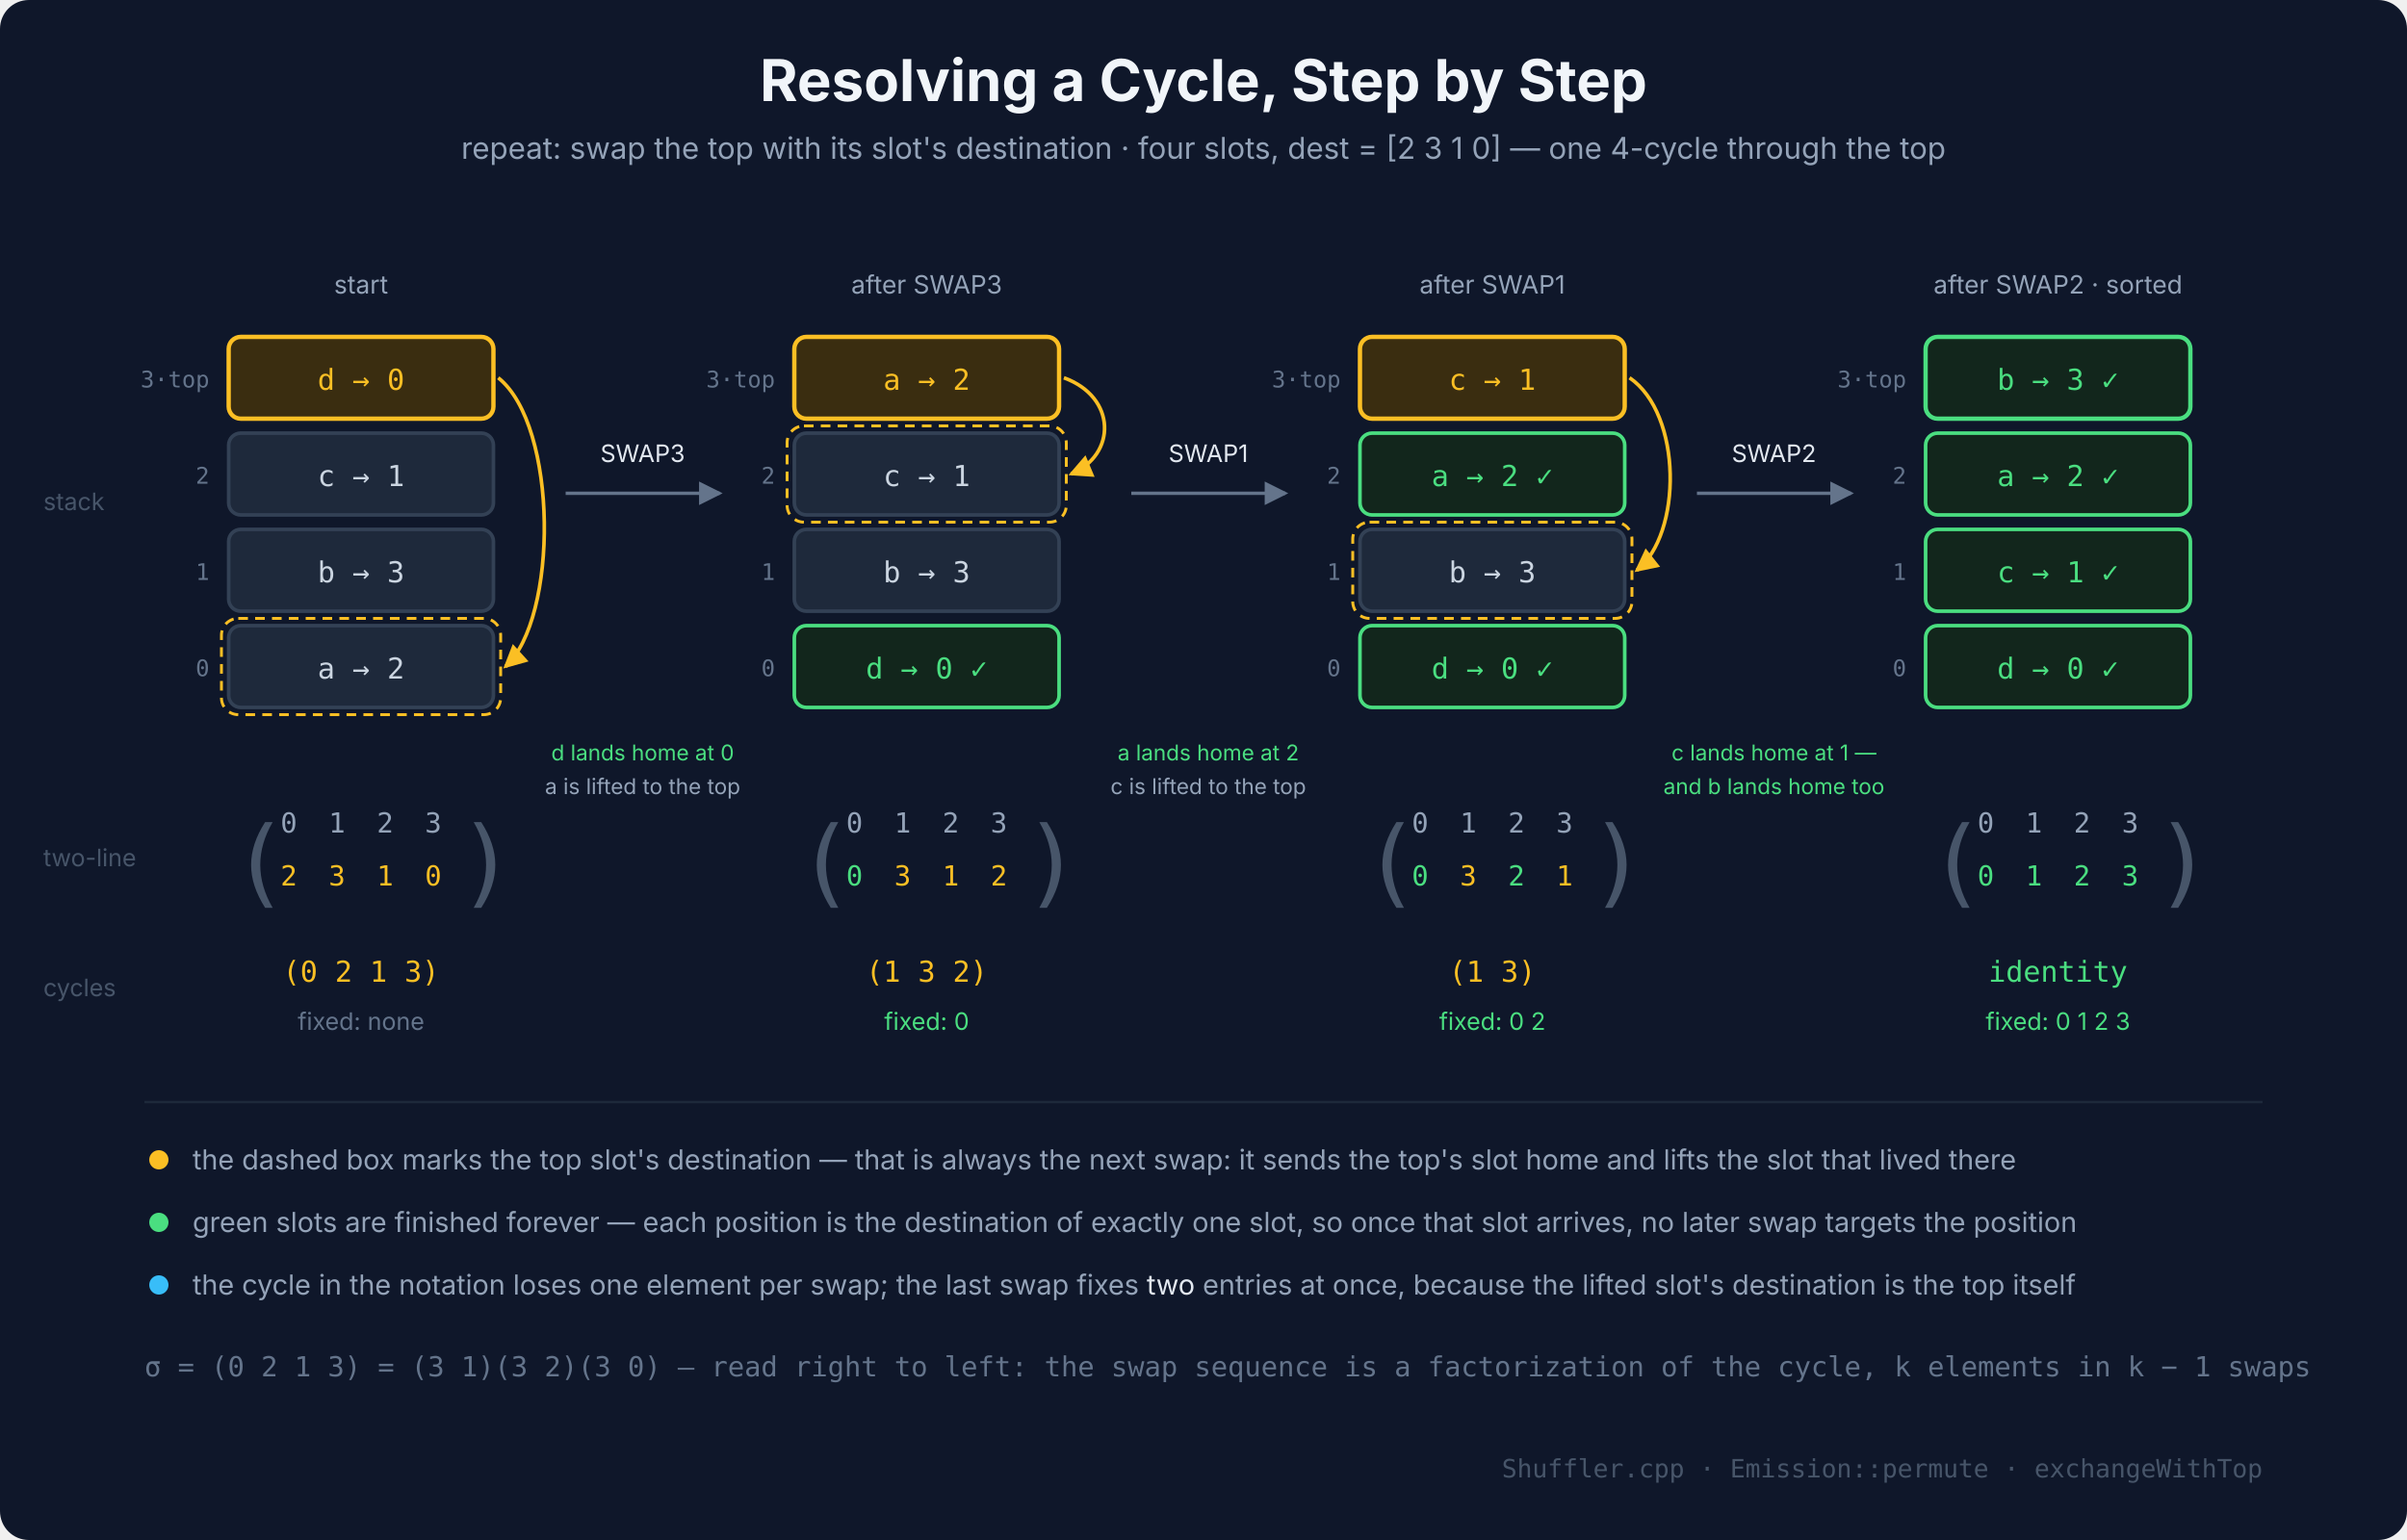
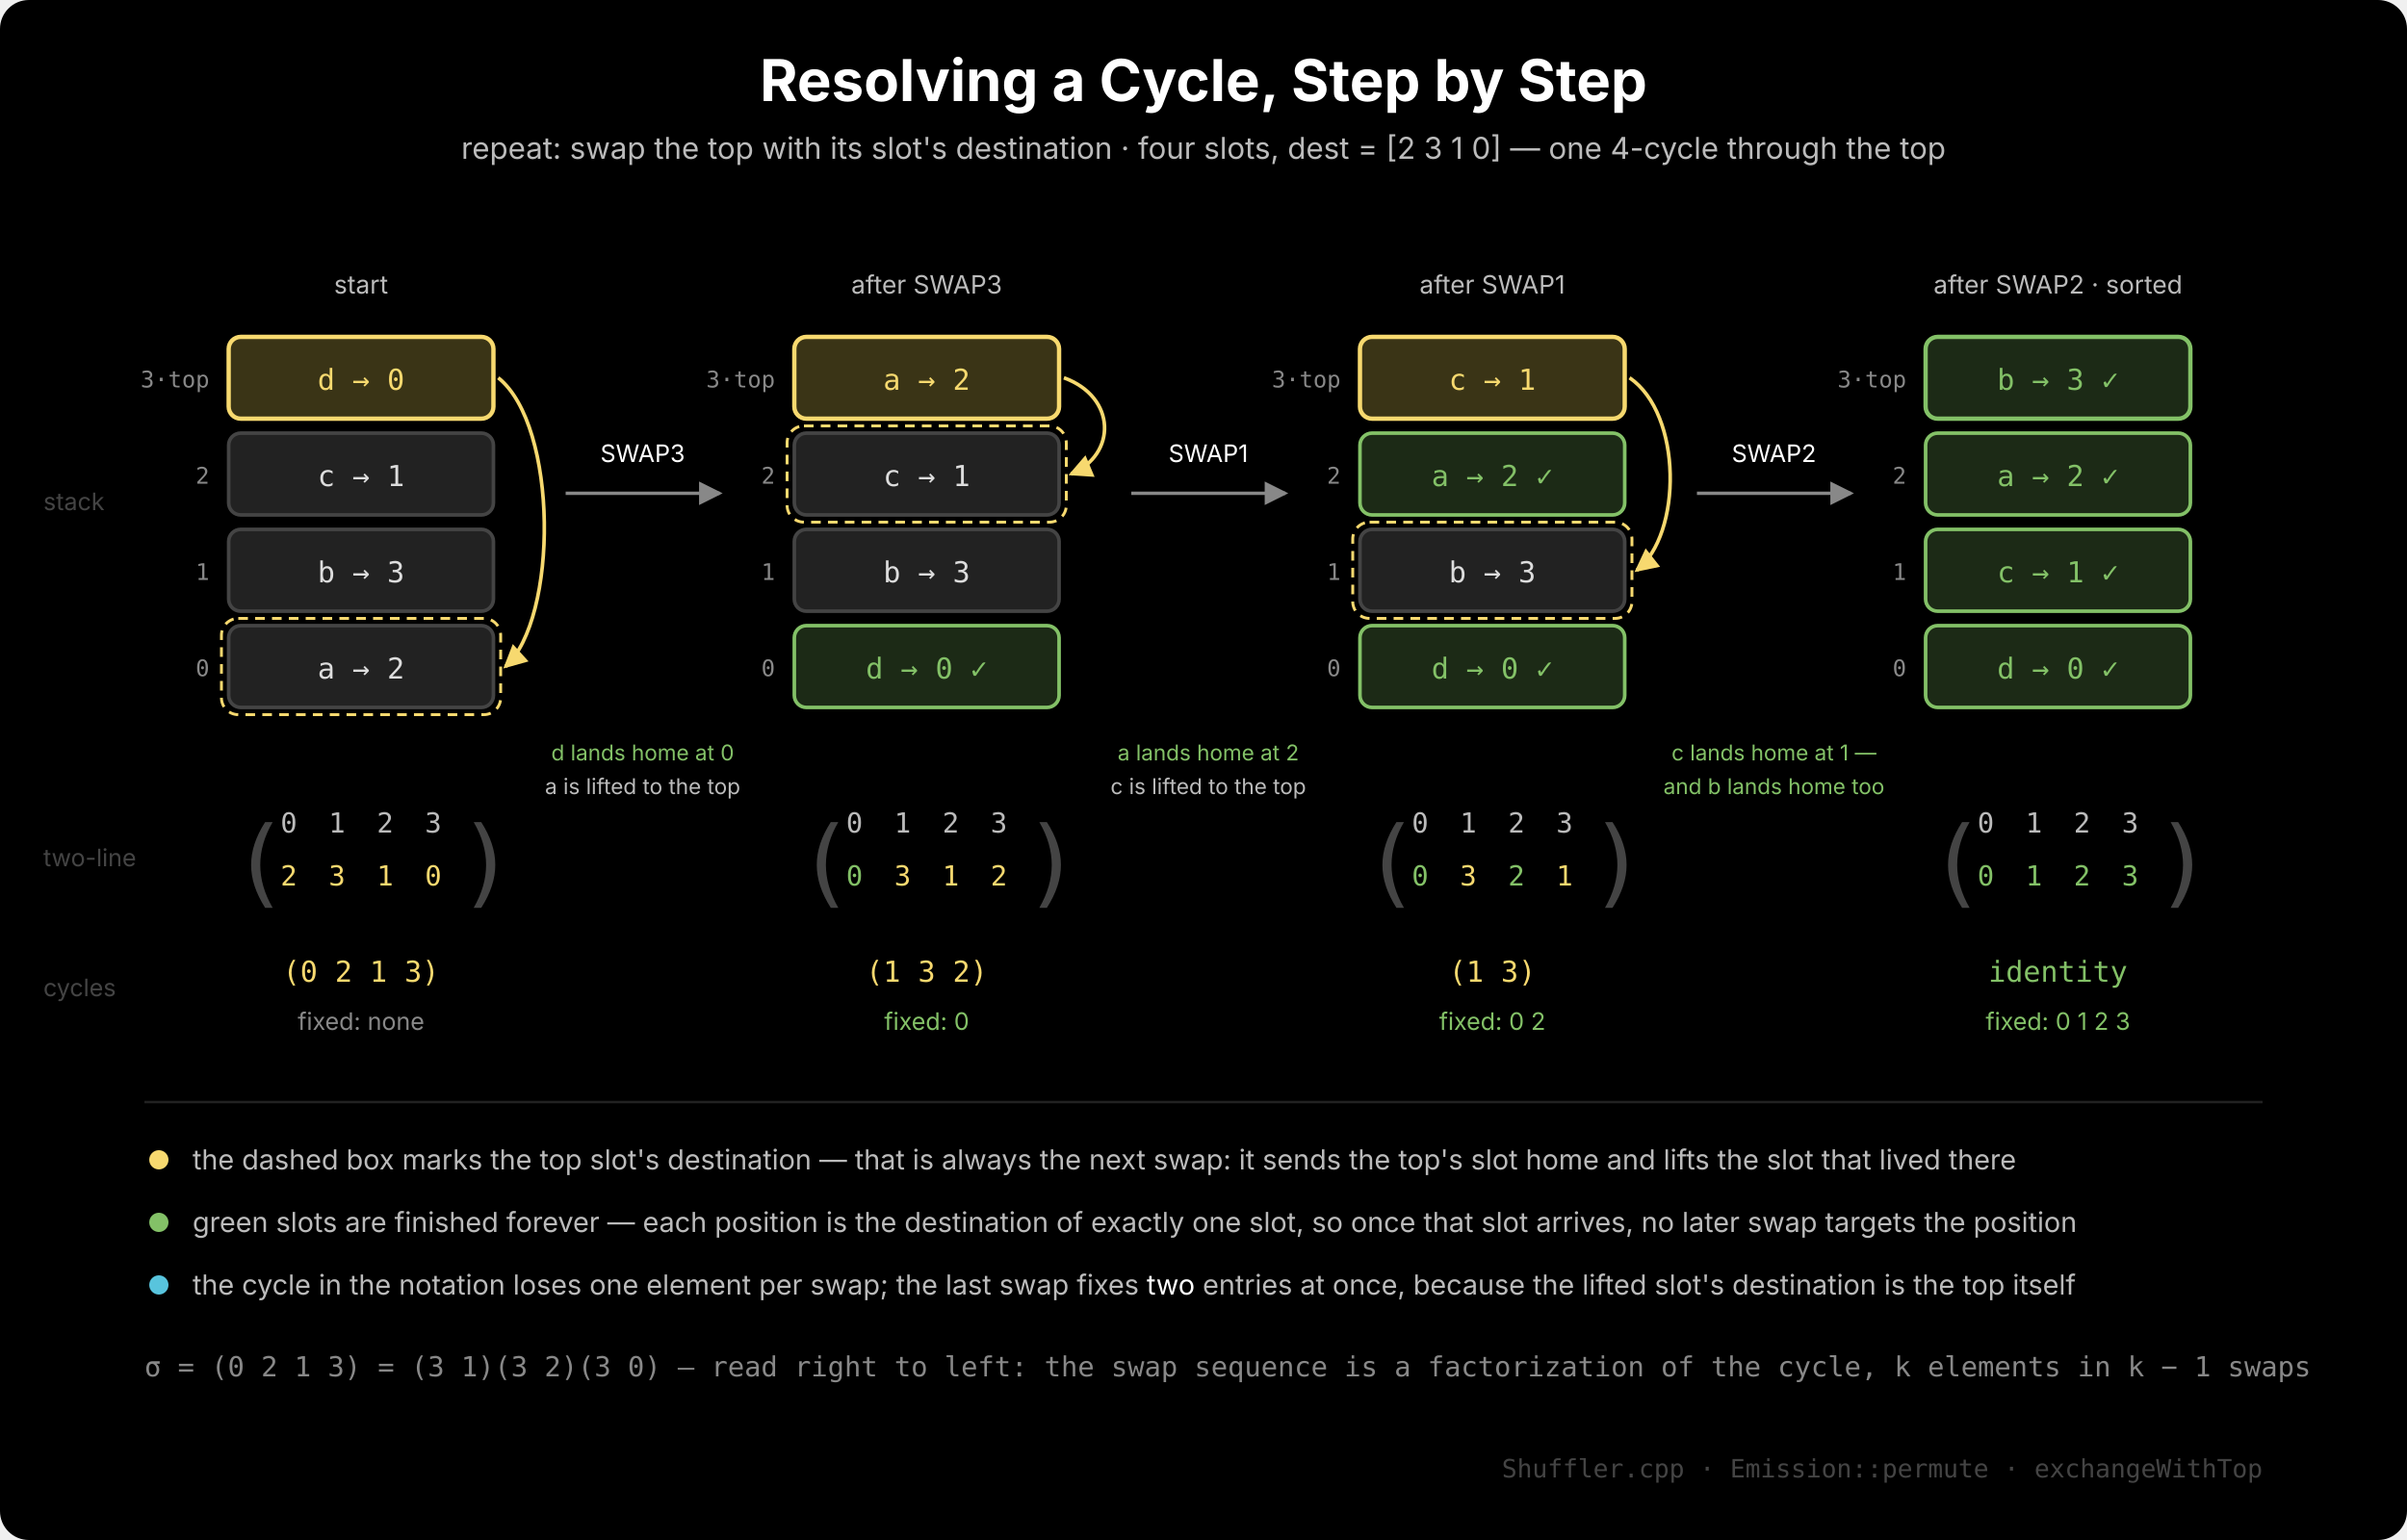
<svg xmlns="http://www.w3.org/2000/svg" width="1000" height="640" viewBox="0 0 1000 640" font-family="system-ui, -apple-system, 'Segoe UI', sans-serif">
  <defs>
    <marker id="rA" viewBox="0 0 8 8" markerWidth="6.5" markerHeight="6.5" refX="7" refY="4" orient="auto">
-       <path d="M0,0 L8,4 L0,8 z" fill="#fbbf24" />
+       <path d="M0,0 L8,4 L0,8 z" fill="#f7d96f" />
    </marker>
    <marker id="rS" viewBox="0 0 8 8" markerWidth="7" markerHeight="7" refX="7" refY="4" orient="auto">
-       <path d="M0,0 L8,4 L0,8 z" fill="#64748b" />
+       <path d="M0,0 L8,4 L0,8 z" fill="#888888" />
    </marker>
  </defs>
-   <rect width="1000" height="640" rx="12" fill="#0f172a" />
-   <text x="500" y="42" text-anchor="middle" font-size="24" font-weight="700" fill="#f1f5f9">Resolving a Cycle, Step by Step</text>
-   <text x="500" y="66" text-anchor="middle" font-size="12.5" fill="#94a3b8">repeat: swap the top with its slot's destination · four slots, dest = [2 3 1 0] — one 4-cycle through the top</text>
-   <g font-size="10" fill="#475569">
+   <rect width="1000" height="640" rx="12" fill="#000000" />
+   <text x="500" y="42" text-anchor="middle" font-size="24" font-weight="700" fill="#ffffff">Resolving a Cycle, Step by Step</text>
+   <text x="500" y="66" text-anchor="middle" font-size="12.5" fill="#bbbbbb">repeat: swap the top with its slot's destination · four slots, dest = [2 3 1 0] — one 4-cycle through the top</text>
+   <g font-size="10" fill="#444444">
    <text x="18" y="212">stack</text>
    <text x="18" y="360">two-line</text>
    <text x="18" y="414">cycles</text>
  </g>
-   <g font-size="10.5" fill="#94a3b8" text-anchor="middle">
+   <g font-size="10.5" fill="#bbbbbb" text-anchor="middle">
    <text x="150" y="122">start</text>
    <text x="385" y="122">after SWAP3</text>
    <text x="620" y="122">after SWAP1</text>
    <text x="855" y="122">after SWAP2 · sorted</text>
  </g>
-   <g font-size="9.5" fill="#64748b" text-anchor="end" font-family="ui-monospace, 'SF Mono', Menlo, monospace">
+   <g font-size="9.5" fill="#888888" text-anchor="end" font-family="ui-monospace, 'SF Mono', Menlo, monospace">
    <text x="87" y="161">3·top</text>
    <text x="87" y="201">2</text>
    <text x="87" y="241">1</text>
    <text x="87" y="281">0</text>
  </g>
  <g font-family="ui-monospace, 'SF Mono', Menlo, monospace" font-size="12" text-anchor="middle">
-     <rect x="95" y="140" width="110" height="34" rx="5" fill="#3a2d10" stroke="#fbbf24" stroke-width="1.8" />
-     <text x="150" y="162" fill="#fbbf24">d → 0</text>
-     <rect x="95" y="180" width="110" height="34" rx="5" fill="#1e293b" stroke="#334155" stroke-width="1.5" />
-     <text x="150" y="202" fill="#cbd5e1">c → 1</text>
-     <rect x="95" y="220" width="110" height="34" rx="5" fill="#1e293b" stroke="#334155" stroke-width="1.5" />
-     <text x="150" y="242" fill="#cbd5e1">b → 3</text>
-     <rect x="92" y="257" width="116" height="40" rx="7" fill="none" stroke="#fbbf24" stroke-width="1.2" stroke-dasharray="4 3" />
-     <rect x="95" y="260" width="110" height="34" rx="5" fill="#1e293b" stroke="#334155" stroke-width="1.5" />
-     <text x="150" y="282" fill="#cbd5e1">a → 2</text>
+     <rect x="95" y="140" width="110" height="34" rx="5" fill="#3a3416" stroke="#f7d96f" stroke-width="1.8" />
+     <text x="150" y="162" fill="#f7d96f">d → 0</text>
+     <rect x="95" y="180" width="110" height="34" rx="5" fill="#222222" stroke="#444444" stroke-width="1.5" />
+     <text x="150" y="202" fill="#dddddd">c → 1</text>
+     <rect x="95" y="220" width="110" height="34" rx="5" fill="#222222" stroke="#444444" stroke-width="1.5" />
+     <text x="150" y="242" fill="#dddddd">b → 3</text>
+     <rect x="92" y="257" width="116" height="40" rx="7" fill="none" stroke="#f7d96f" stroke-width="1.2" stroke-dasharray="4 3" />
+     <rect x="95" y="260" width="110" height="34" rx="5" fill="#222222" stroke="#444444" stroke-width="1.5" />
+     <text x="150" y="282" fill="#dddddd">a → 2</text>
  </g>
-   <path d="M 207 157 C 232 177, 232 257, 210 277" fill="none" stroke="#fbbf24" stroke-width="1.5" marker-end="url(#rA)" />
+   <path d="M 207 157 C 232 177, 232 257, 210 277" fill="none" stroke="#f7d96f" stroke-width="1.5" marker-end="url(#rA)" />
  <g font-family="ui-monospace, 'SF Mono', Menlo, monospace">
-     <text x="96" y="372" font-size="40" fill="#475569">(</text>
-     <text x="190" y="372" font-size="40" fill="#475569">)</text>
-     <g font-size="11.5" text-anchor="middle" fill="#94a3b8">
+     <text x="96" y="372" font-size="40" fill="#444444">(</text>
+     <text x="190" y="372" font-size="40" fill="#444444">)</text>
+     <g font-size="11.5" text-anchor="middle" fill="#bbbbbb">
      <text x="120" y="346">0</text>
      <text x="140" y="346">1</text>
      <text x="160" y="346">2</text>
      <text x="180" y="346">3</text>
    </g>
-     <g font-size="11.5" text-anchor="middle" fill="#fbbf24">
+     <g font-size="11.5" text-anchor="middle" fill="#f7d96f">
      <text x="120" y="368">2</text>
      <text x="140" y="368">3</text>
      <text x="160" y="368">1</text>
      <text x="180" y="368">0</text>
    </g>
  </g>
-   <text x="150" y="408" text-anchor="middle" font-family="ui-monospace, 'SF Mono', Menlo, monospace" font-size="12" fill="#fbbf24">(0 2 1 3)</text>
-   <text x="150" y="428" text-anchor="middle" font-size="10" fill="#64748b">fixed: none</text>
-   <text x="267" y="192" text-anchor="middle" font-size="10" fill="#e2e8f0">SWAP3</text>
-   <line x1="235" y1="205" x2="299" y2="205" stroke="#64748b" stroke-width="1.4" marker-end="url(#rS)" />
-   <text x="267" y="316" text-anchor="middle" font-size="9" fill="#4ade80">d lands home at 0</text>
-   <text x="267" y="330" text-anchor="middle" font-size="9" fill="#94a3b8">a is lifted to the top</text>
-   <g font-size="9.5" fill="#64748b" text-anchor="end" font-family="ui-monospace, 'SF Mono', Menlo, monospace">
+   <text x="150" y="408" text-anchor="middle" font-family="ui-monospace, 'SF Mono', Menlo, monospace" font-size="12" fill="#f7d96f">(0 2 1 3)</text>
+   <text x="150" y="428" text-anchor="middle" font-size="10" fill="#888888">fixed: none</text>
+   <text x="267" y="192" text-anchor="middle" font-size="10" fill="#ffffff">SWAP3</text>
+   <line x1="235" y1="205" x2="299" y2="205" stroke="#888888" stroke-width="1.4" marker-end="url(#rS)" />
+   <text x="267" y="316" text-anchor="middle" font-size="9" fill="#83c167">d lands home at 0</text>
+   <text x="267" y="330" text-anchor="middle" font-size="9" fill="#bbbbbb">a is lifted to the top</text>
+   <g font-size="9.5" fill="#888888" text-anchor="end" font-family="ui-monospace, 'SF Mono', Menlo, monospace">
    <text x="322" y="161">3·top</text>
    <text x="322" y="201">2</text>
    <text x="322" y="241">1</text>
    <text x="322" y="281">0</text>
  </g>
  <g font-family="ui-monospace, 'SF Mono', Menlo, monospace" font-size="12" text-anchor="middle">
-     <rect x="330" y="140" width="110" height="34" rx="5" fill="#3a2d10" stroke="#fbbf24" stroke-width="1.8" />
-     <text x="385" y="162" fill="#fbbf24">a → 2</text>
-     <rect x="327" y="177" width="116" height="40" rx="7" fill="none" stroke="#fbbf24" stroke-width="1.2" stroke-dasharray="4 3" />
-     <rect x="330" y="180" width="110" height="34" rx="5" fill="#1e293b" stroke="#334155" stroke-width="1.5" />
-     <text x="385" y="202" fill="#cbd5e1">c → 1</text>
-     <rect x="330" y="220" width="110" height="34" rx="5" fill="#1e293b" stroke="#334155" stroke-width="1.5" />
-     <text x="385" y="242" fill="#cbd5e1">b → 3</text>
-     <rect x="330" y="260" width="110" height="34" rx="5" fill="#12261c" stroke="#4ade80" stroke-width="1.5" />
-     <text x="385" y="282" fill="#4ade80">d → 0 ✓</text>
+     <rect x="330" y="140" width="110" height="34" rx="5" fill="#3a3416" stroke="#f7d96f" stroke-width="1.8" />
+     <text x="385" y="162" fill="#f7d96f">a → 2</text>
+     <rect x="327" y="177" width="116" height="40" rx="7" fill="none" stroke="#f7d96f" stroke-width="1.2" stroke-dasharray="4 3" />
+     <rect x="330" y="180" width="110" height="34" rx="5" fill="#222222" stroke="#444444" stroke-width="1.5" />
+     <text x="385" y="202" fill="#dddddd">c → 1</text>
+     <rect x="330" y="220" width="110" height="34" rx="5" fill="#222222" stroke="#444444" stroke-width="1.5" />
+     <text x="385" y="242" fill="#dddddd">b → 3</text>
+     <rect x="330" y="260" width="110" height="34" rx="5" fill="#1c2a16" stroke="#83c167" stroke-width="1.5" />
+     <text x="385" y="282" fill="#83c167">d → 0 ✓</text>
  </g>
-   <path d="M 442 157 C 464 165, 464 189, 445 197" fill="none" stroke="#fbbf24" stroke-width="1.5" marker-end="url(#rA)" />
+   <path d="M 442 157 C 464 165, 464 189, 445 197" fill="none" stroke="#f7d96f" stroke-width="1.5" marker-end="url(#rA)" />
  <g font-family="ui-monospace, 'SF Mono', Menlo, monospace">
-     <text x="331" y="372" font-size="40" fill="#475569">(</text>
-     <text x="425" y="372" font-size="40" fill="#475569">)</text>
-     <g font-size="11.5" text-anchor="middle" fill="#94a3b8">
+     <text x="331" y="372" font-size="40" fill="#444444">(</text>
+     <text x="425" y="372" font-size="40" fill="#444444">)</text>
+     <g font-size="11.5" text-anchor="middle" fill="#bbbbbb">
      <text x="355" y="346">0</text>
      <text x="375" y="346">1</text>
      <text x="395" y="346">2</text>
      <text x="415" y="346">3</text>
    </g>
    <g font-size="11.5" text-anchor="middle">
-       <text x="355" y="368" fill="#4ade80">0</text>
-       <text x="375" y="368" fill="#fbbf24">3</text>
-       <text x="395" y="368" fill="#fbbf24">1</text>
-       <text x="415" y="368" fill="#fbbf24">2</text>
+       <text x="355" y="368" fill="#83c167">0</text>
+       <text x="375" y="368" fill="#f7d96f">3</text>
+       <text x="395" y="368" fill="#f7d96f">1</text>
+       <text x="415" y="368" fill="#f7d96f">2</text>
    </g>
  </g>
-   <text x="385" y="408" text-anchor="middle" font-family="ui-monospace, 'SF Mono', Menlo, monospace" font-size="12" fill="#fbbf24">(1 3 2)</text>
-   <text x="385" y="428" text-anchor="middle" font-size="10" fill="#4ade80">fixed: 0</text>
-   <text x="502" y="192" text-anchor="middle" font-size="10" fill="#e2e8f0">SWAP1</text>
-   <line x1="470" y1="205" x2="534" y2="205" stroke="#64748b" stroke-width="1.4" marker-end="url(#rS)" />
-   <text x="502" y="316" text-anchor="middle" font-size="9" fill="#4ade80">a lands home at 2</text>
-   <text x="502" y="330" text-anchor="middle" font-size="9" fill="#94a3b8">c is lifted to the top</text>
-   <g font-size="9.5" fill="#64748b" text-anchor="end" font-family="ui-monospace, 'SF Mono', Menlo, monospace">
+   <text x="385" y="408" text-anchor="middle" font-family="ui-monospace, 'SF Mono', Menlo, monospace" font-size="12" fill="#f7d96f">(1 3 2)</text>
+   <text x="385" y="428" text-anchor="middle" font-size="10" fill="#83c167">fixed: 0</text>
+   <text x="502" y="192" text-anchor="middle" font-size="10" fill="#ffffff">SWAP1</text>
+   <line x1="470" y1="205" x2="534" y2="205" stroke="#888888" stroke-width="1.4" marker-end="url(#rS)" />
+   <text x="502" y="316" text-anchor="middle" font-size="9" fill="#83c167">a lands home at 2</text>
+   <text x="502" y="330" text-anchor="middle" font-size="9" fill="#bbbbbb">c is lifted to the top</text>
+   <g font-size="9.5" fill="#888888" text-anchor="end" font-family="ui-monospace, 'SF Mono', Menlo, monospace">
    <text x="557" y="161">3·top</text>
    <text x="557" y="201">2</text>
    <text x="557" y="241">1</text>
    <text x="557" y="281">0</text>
  </g>
  <g font-family="ui-monospace, 'SF Mono', Menlo, monospace" font-size="12" text-anchor="middle">
-     <rect x="565" y="140" width="110" height="34" rx="5" fill="#3a2d10" stroke="#fbbf24" stroke-width="1.8" />
-     <text x="620" y="162" fill="#fbbf24">c → 1</text>
-     <rect x="565" y="180" width="110" height="34" rx="5" fill="#12261c" stroke="#4ade80" stroke-width="1.5" />
-     <text x="620" y="202" fill="#4ade80">a → 2 ✓</text>
-     <rect x="562" y="217" width="116" height="40" rx="7" fill="none" stroke="#fbbf24" stroke-width="1.2" stroke-dasharray="4 3" />
-     <rect x="565" y="220" width="110" height="34" rx="5" fill="#1e293b" stroke="#334155" stroke-width="1.5" />
-     <text x="620" y="242" fill="#cbd5e1">b → 3</text>
-     <rect x="565" y="260" width="110" height="34" rx="5" fill="#12261c" stroke="#4ade80" stroke-width="1.5" />
-     <text x="620" y="282" fill="#4ade80">d → 0 ✓</text>
+     <rect x="565" y="140" width="110" height="34" rx="5" fill="#3a3416" stroke="#f7d96f" stroke-width="1.8" />
+     <text x="620" y="162" fill="#f7d96f">c → 1</text>
+     <rect x="565" y="180" width="110" height="34" rx="5" fill="#1c2a16" stroke="#83c167" stroke-width="1.5" />
+     <text x="620" y="202" fill="#83c167">a → 2 ✓</text>
+     <rect x="562" y="217" width="116" height="40" rx="7" fill="none" stroke="#f7d96f" stroke-width="1.2" stroke-dasharray="4 3" />
+     <rect x="565" y="220" width="110" height="34" rx="5" fill="#222222" stroke="#444444" stroke-width="1.5" />
+     <text x="620" y="242" fill="#dddddd">b → 3</text>
+     <rect x="565" y="260" width="110" height="34" rx="5" fill="#1c2a16" stroke="#83c167" stroke-width="1.5" />
+     <text x="620" y="282" fill="#83c167">d → 0 ✓</text>
  </g>
-   <path d="M 677 157 C 699 172, 699 222, 680 237" fill="none" stroke="#fbbf24" stroke-width="1.5" marker-end="url(#rA)" />
+   <path d="M 677 157 C 699 172, 699 222, 680 237" fill="none" stroke="#f7d96f" stroke-width="1.5" marker-end="url(#rA)" />
  <g font-family="ui-monospace, 'SF Mono', Menlo, monospace">
-     <text x="566" y="372" font-size="40" fill="#475569">(</text>
-     <text x="660" y="372" font-size="40" fill="#475569">)</text>
-     <g font-size="11.5" text-anchor="middle" fill="#94a3b8">
+     <text x="566" y="372" font-size="40" fill="#444444">(</text>
+     <text x="660" y="372" font-size="40" fill="#444444">)</text>
+     <g font-size="11.5" text-anchor="middle" fill="#bbbbbb">
      <text x="590" y="346">0</text>
      <text x="610" y="346">1</text>
      <text x="630" y="346">2</text>
      <text x="650" y="346">3</text>
    </g>
    <g font-size="11.5" text-anchor="middle">
-       <text x="590" y="368" fill="#4ade80">0</text>
-       <text x="610" y="368" fill="#fbbf24">3</text>
-       <text x="630" y="368" fill="#4ade80">2</text>
-       <text x="650" y="368" fill="#fbbf24">1</text>
+       <text x="590" y="368" fill="#83c167">0</text>
+       <text x="610" y="368" fill="#f7d96f">3</text>
+       <text x="630" y="368" fill="#83c167">2</text>
+       <text x="650" y="368" fill="#f7d96f">1</text>
    </g>
  </g>
-   <text x="620" y="408" text-anchor="middle" font-family="ui-monospace, 'SF Mono', Menlo, monospace" font-size="12" fill="#fbbf24">(1 3)</text>
-   <text x="620" y="428" text-anchor="middle" font-size="10" fill="#4ade80">fixed: 0 2</text>
-   <text x="737" y="192" text-anchor="middle" font-size="10" fill="#e2e8f0">SWAP2</text>
-   <line x1="705" y1="205" x2="769" y2="205" stroke="#64748b" stroke-width="1.4" marker-end="url(#rS)" />
-   <text x="737" y="316" text-anchor="middle" font-size="9" fill="#4ade80">c lands home at 1 —</text>
-   <text x="737" y="330" text-anchor="middle" font-size="9" fill="#4ade80">and b lands home too</text>
-   <g font-size="9.5" fill="#64748b" text-anchor="end" font-family="ui-monospace, 'SF Mono', Menlo, monospace">
+   <text x="620" y="408" text-anchor="middle" font-family="ui-monospace, 'SF Mono', Menlo, monospace" font-size="12" fill="#f7d96f">(1 3)</text>
+   <text x="620" y="428" text-anchor="middle" font-size="10" fill="#83c167">fixed: 0 2</text>
+   <text x="737" y="192" text-anchor="middle" font-size="10" fill="#ffffff">SWAP2</text>
+   <line x1="705" y1="205" x2="769" y2="205" stroke="#888888" stroke-width="1.4" marker-end="url(#rS)" />
+   <text x="737" y="316" text-anchor="middle" font-size="9" fill="#83c167">c lands home at 1 —</text>
+   <text x="737" y="330" text-anchor="middle" font-size="9" fill="#83c167">and b lands home too</text>
+   <g font-size="9.5" fill="#888888" text-anchor="end" font-family="ui-monospace, 'SF Mono', Menlo, monospace">
    <text x="792" y="161">3·top</text>
    <text x="792" y="201">2</text>
    <text x="792" y="241">1</text>
    <text x="792" y="281">0</text>
  </g>
  <g font-family="ui-monospace, 'SF Mono', Menlo, monospace" font-size="12" text-anchor="middle">
-     <rect x="800" y="140" width="110" height="34" rx="5" fill="#12261c" stroke="#4ade80" stroke-width="1.8" />
-     <text x="855" y="162" fill="#4ade80">b → 3 ✓</text>
-     <rect x="800" y="180" width="110" height="34" rx="5" fill="#12261c" stroke="#4ade80" stroke-width="1.5" />
-     <text x="855" y="202" fill="#4ade80">a → 2 ✓</text>
-     <rect x="800" y="220" width="110" height="34" rx="5" fill="#12261c" stroke="#4ade80" stroke-width="1.5" />
-     <text x="855" y="242" fill="#4ade80">c → 1 ✓</text>
-     <rect x="800" y="260" width="110" height="34" rx="5" fill="#12261c" stroke="#4ade80" stroke-width="1.5" />
-     <text x="855" y="282" fill="#4ade80">d → 0 ✓</text>
+     <rect x="800" y="140" width="110" height="34" rx="5" fill="#1c2a16" stroke="#83c167" stroke-width="1.8" />
+     <text x="855" y="162" fill="#83c167">b → 3 ✓</text>
+     <rect x="800" y="180" width="110" height="34" rx="5" fill="#1c2a16" stroke="#83c167" stroke-width="1.5" />
+     <text x="855" y="202" fill="#83c167">a → 2 ✓</text>
+     <rect x="800" y="220" width="110" height="34" rx="5" fill="#1c2a16" stroke="#83c167" stroke-width="1.5" />
+     <text x="855" y="242" fill="#83c167">c → 1 ✓</text>
+     <rect x="800" y="260" width="110" height="34" rx="5" fill="#1c2a16" stroke="#83c167" stroke-width="1.5" />
+     <text x="855" y="282" fill="#83c167">d → 0 ✓</text>
  </g>
  <g font-family="ui-monospace, 'SF Mono', Menlo, monospace">
-     <text x="801" y="372" font-size="40" fill="#475569">(</text>
-     <text x="895" y="372" font-size="40" fill="#475569">)</text>
-     <g font-size="11.5" text-anchor="middle" fill="#94a3b8">
+     <text x="801" y="372" font-size="40" fill="#444444">(</text>
+     <text x="895" y="372" font-size="40" fill="#444444">)</text>
+     <g font-size="11.5" text-anchor="middle" fill="#bbbbbb">
      <text x="825" y="346">0</text>
      <text x="845" y="346">1</text>
      <text x="865" y="346">2</text>
      <text x="885" y="346">3</text>
    </g>
-     <g font-size="11.5" text-anchor="middle" fill="#4ade80">
+     <g font-size="11.5" text-anchor="middle" fill="#83c167">
      <text x="825" y="368">0</text>
      <text x="845" y="368">1</text>
      <text x="865" y="368">2</text>
      <text x="885" y="368">3</text>
    </g>
  </g>
-   <text x="855" y="408" text-anchor="middle" font-family="ui-monospace, 'SF Mono', Menlo, monospace" font-size="12" fill="#4ade80">identity</text>
-   <text x="855" y="428" text-anchor="middle" font-size="10" fill="#4ade80">fixed: 0 1 2 3</text>
-   <line x1="60" y1="458" x2="940" y2="458" stroke="#1e293b" stroke-width="1" />
-   <g font-size="11.5" fill="#94a3b8">
-     <circle cx="66" cy="482" r="4" fill="#fbbf24" />
+   <text x="855" y="408" text-anchor="middle" font-family="ui-monospace, 'SF Mono', Menlo, monospace" font-size="12" fill="#83c167">identity</text>
+   <text x="855" y="428" text-anchor="middle" font-size="10" fill="#83c167">fixed: 0 1 2 3</text>
+   <line x1="60" y1="458" x2="940" y2="458" stroke="#222222" stroke-width="1" />
+   <g font-size="11.5" fill="#bbbbbb">
+     <circle cx="66" cy="482" r="4" fill="#f7d96f" />
    <text x="80" y="486">the dashed box marks the top slot's destination — that is always the next swap: it sends the top's slot home and lifts the slot that lived there</text>
-     <circle cx="66" cy="508" r="4" fill="#4ade80" />
+     <circle cx="66" cy="508" r="4" fill="#83c167" />
    <text x="80" y="512">green slots are finished forever — each position is the destination of exactly one slot, so once that slot arrives, no later swap targets the position</text>
-     <circle cx="66" cy="534" r="4" fill="#38bdf8" />
-     <text x="80" y="538">the cycle in the notation loses one element per swap; the last swap fixes <tspan fill="#e2e8f0">two</tspan> entries at once, because the lifted slot's destination is the top itself</text>
+     <circle cx="66" cy="534" r="4" fill="#58c4dd" />
+     <text x="80" y="538">the cycle in the notation loses one element per swap; the last swap fixes <tspan fill="#ffffff">two</tspan> entries at once, because the lifted slot's destination is the top itself</text>
  </g>
-   <text x="60" y="572" font-size="11.5" font-family="ui-monospace, 'SF Mono', Menlo, monospace" fill="#64748b">σ = (0 2 1 3) = (3 1)(3 2)(3 0) — read right to left: the swap sequence is a factorization of the cycle, k elements in k − 1 swaps</text>
-   <text x="940" y="614" text-anchor="end" font-size="10.5" font-family="ui-monospace, 'SF Mono', Menlo, monospace" fill="#475569">Shuffler.cpp · Emission::permute · exchangeWithTop</text>
+   <text x="60" y="572" font-size="11.5" font-family="ui-monospace, 'SF Mono', Menlo, monospace" fill="#888888">σ = (0 2 1 3) = (3 1)(3 2)(3 0) — read right to left: the swap sequence is a factorization of the cycle, k elements in k − 1 swaps</text>
+   <text x="940" y="614" text-anchor="end" font-size="10.5" font-family="ui-monospace, 'SF Mono', Menlo, monospace" fill="#444444">Shuffler.cpp · Emission::permute · exchangeWithTop</text>
</svg>
